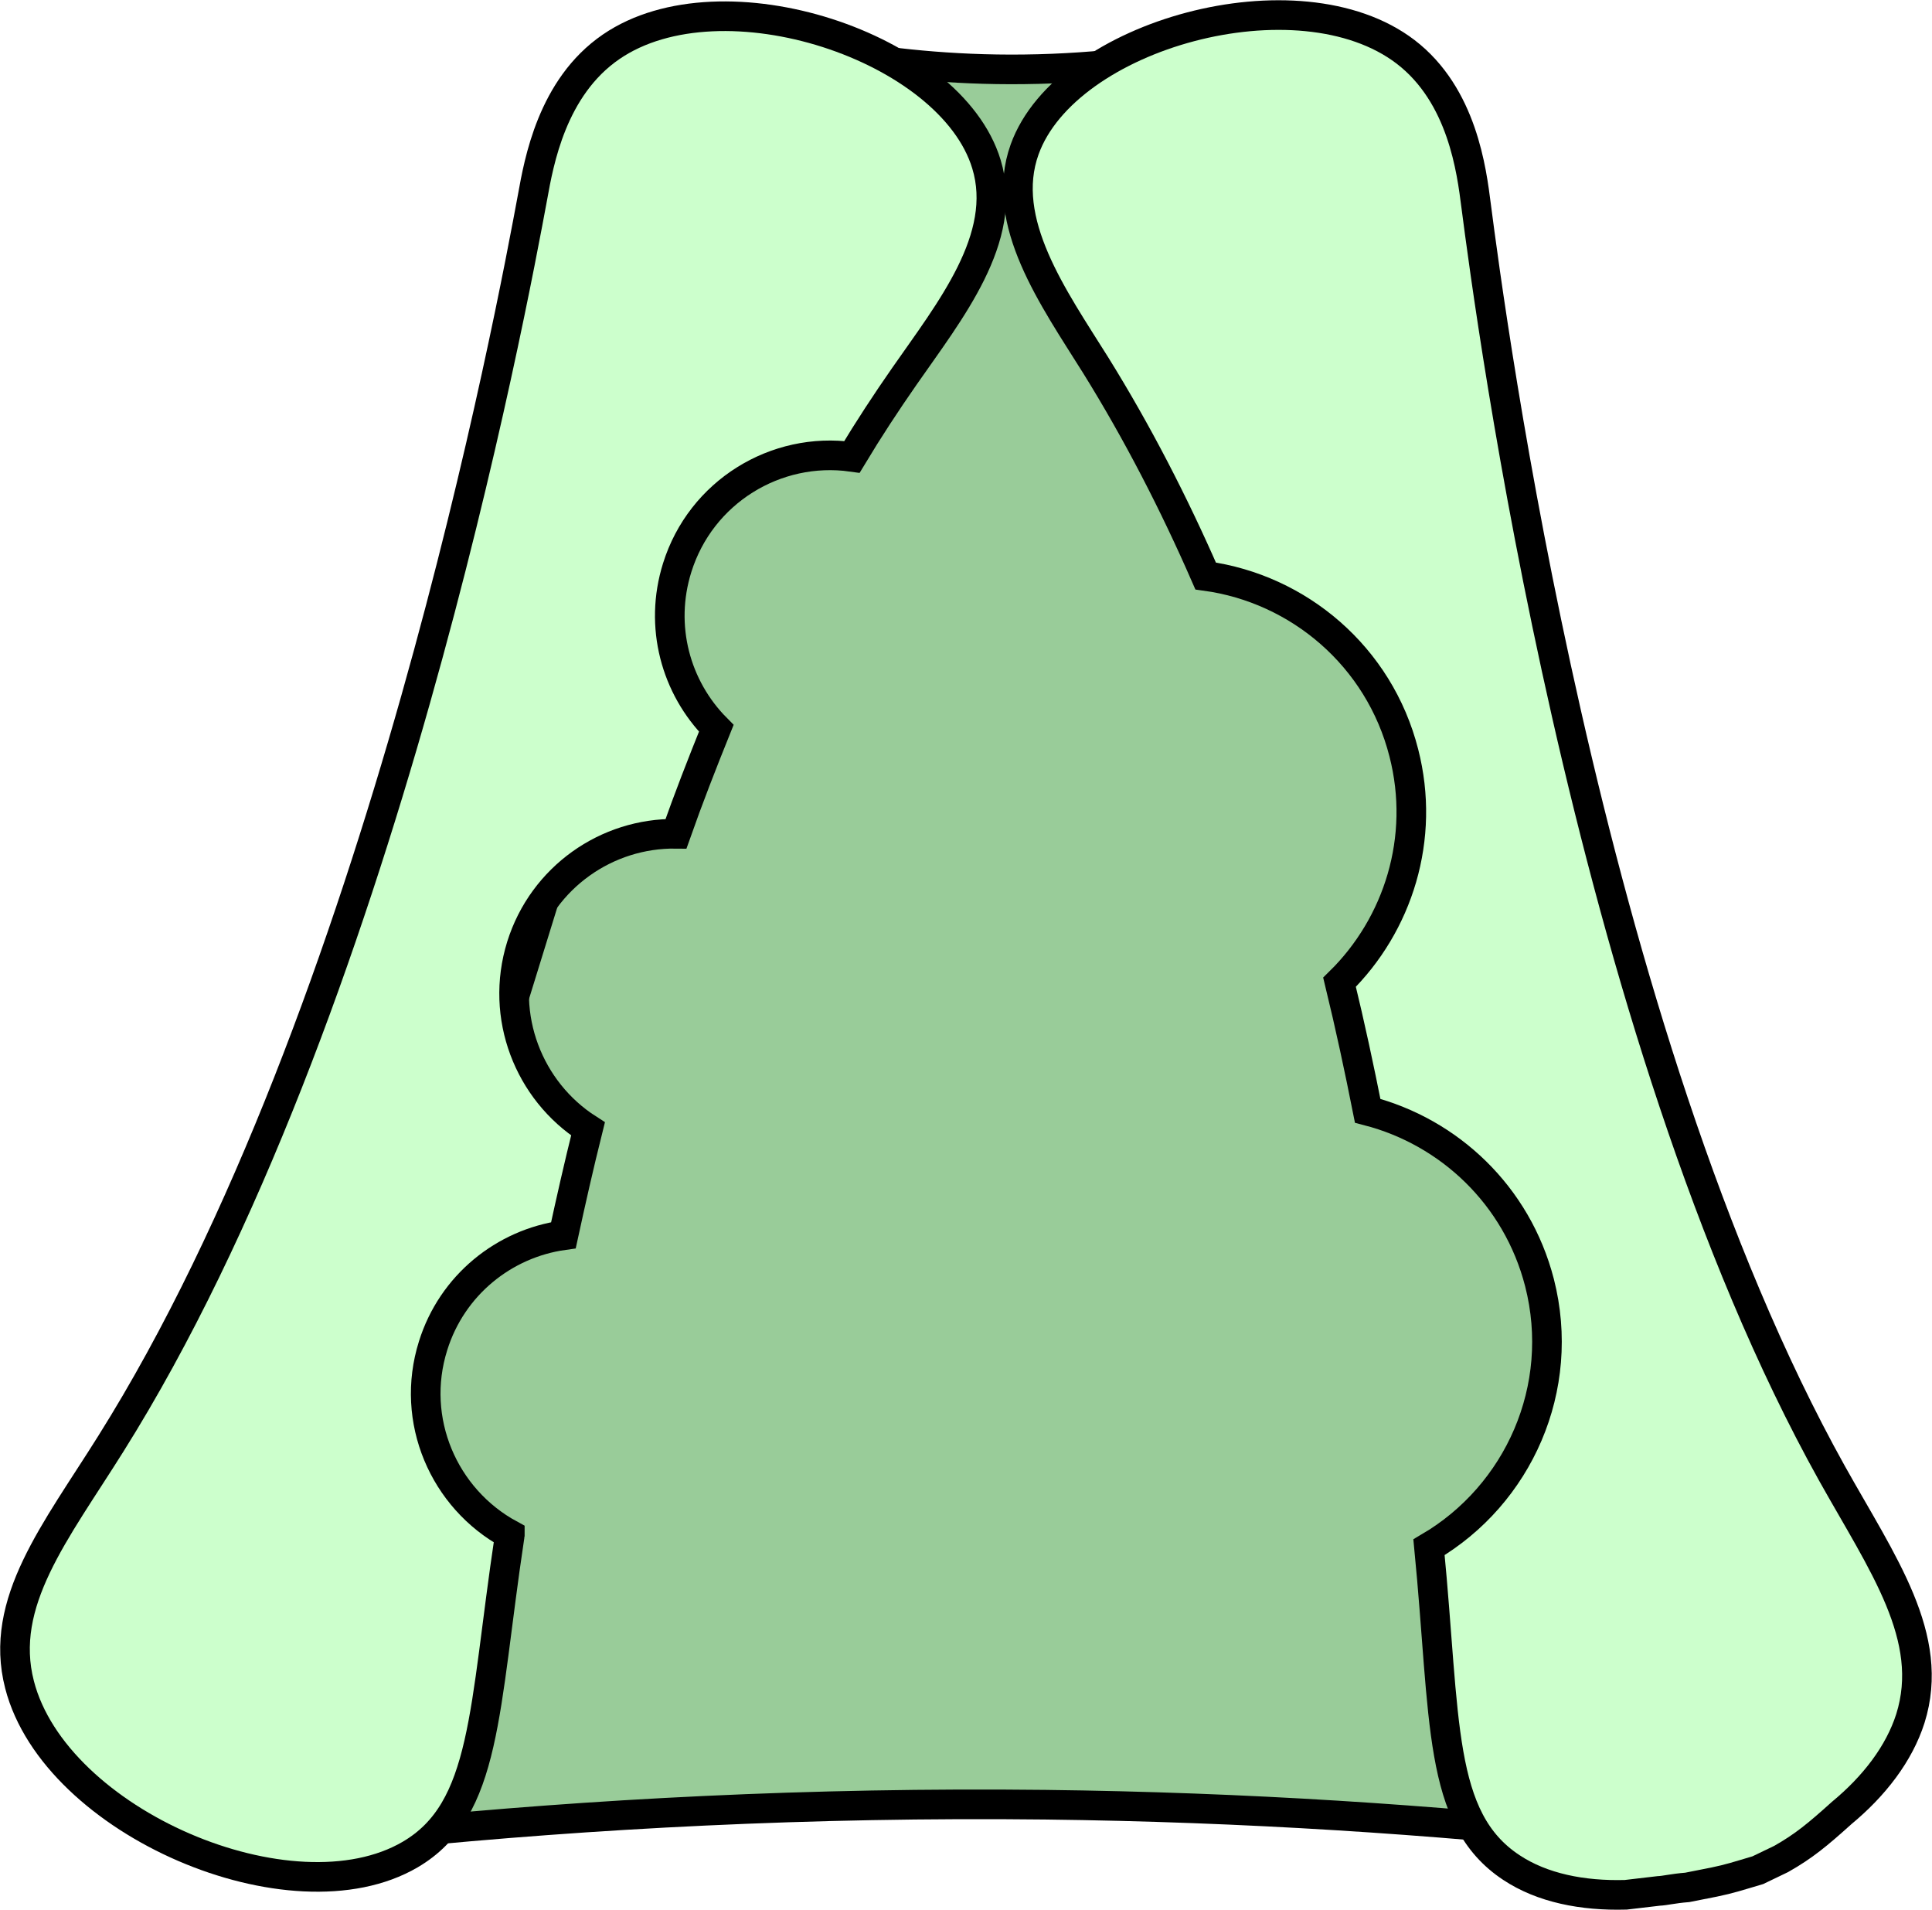
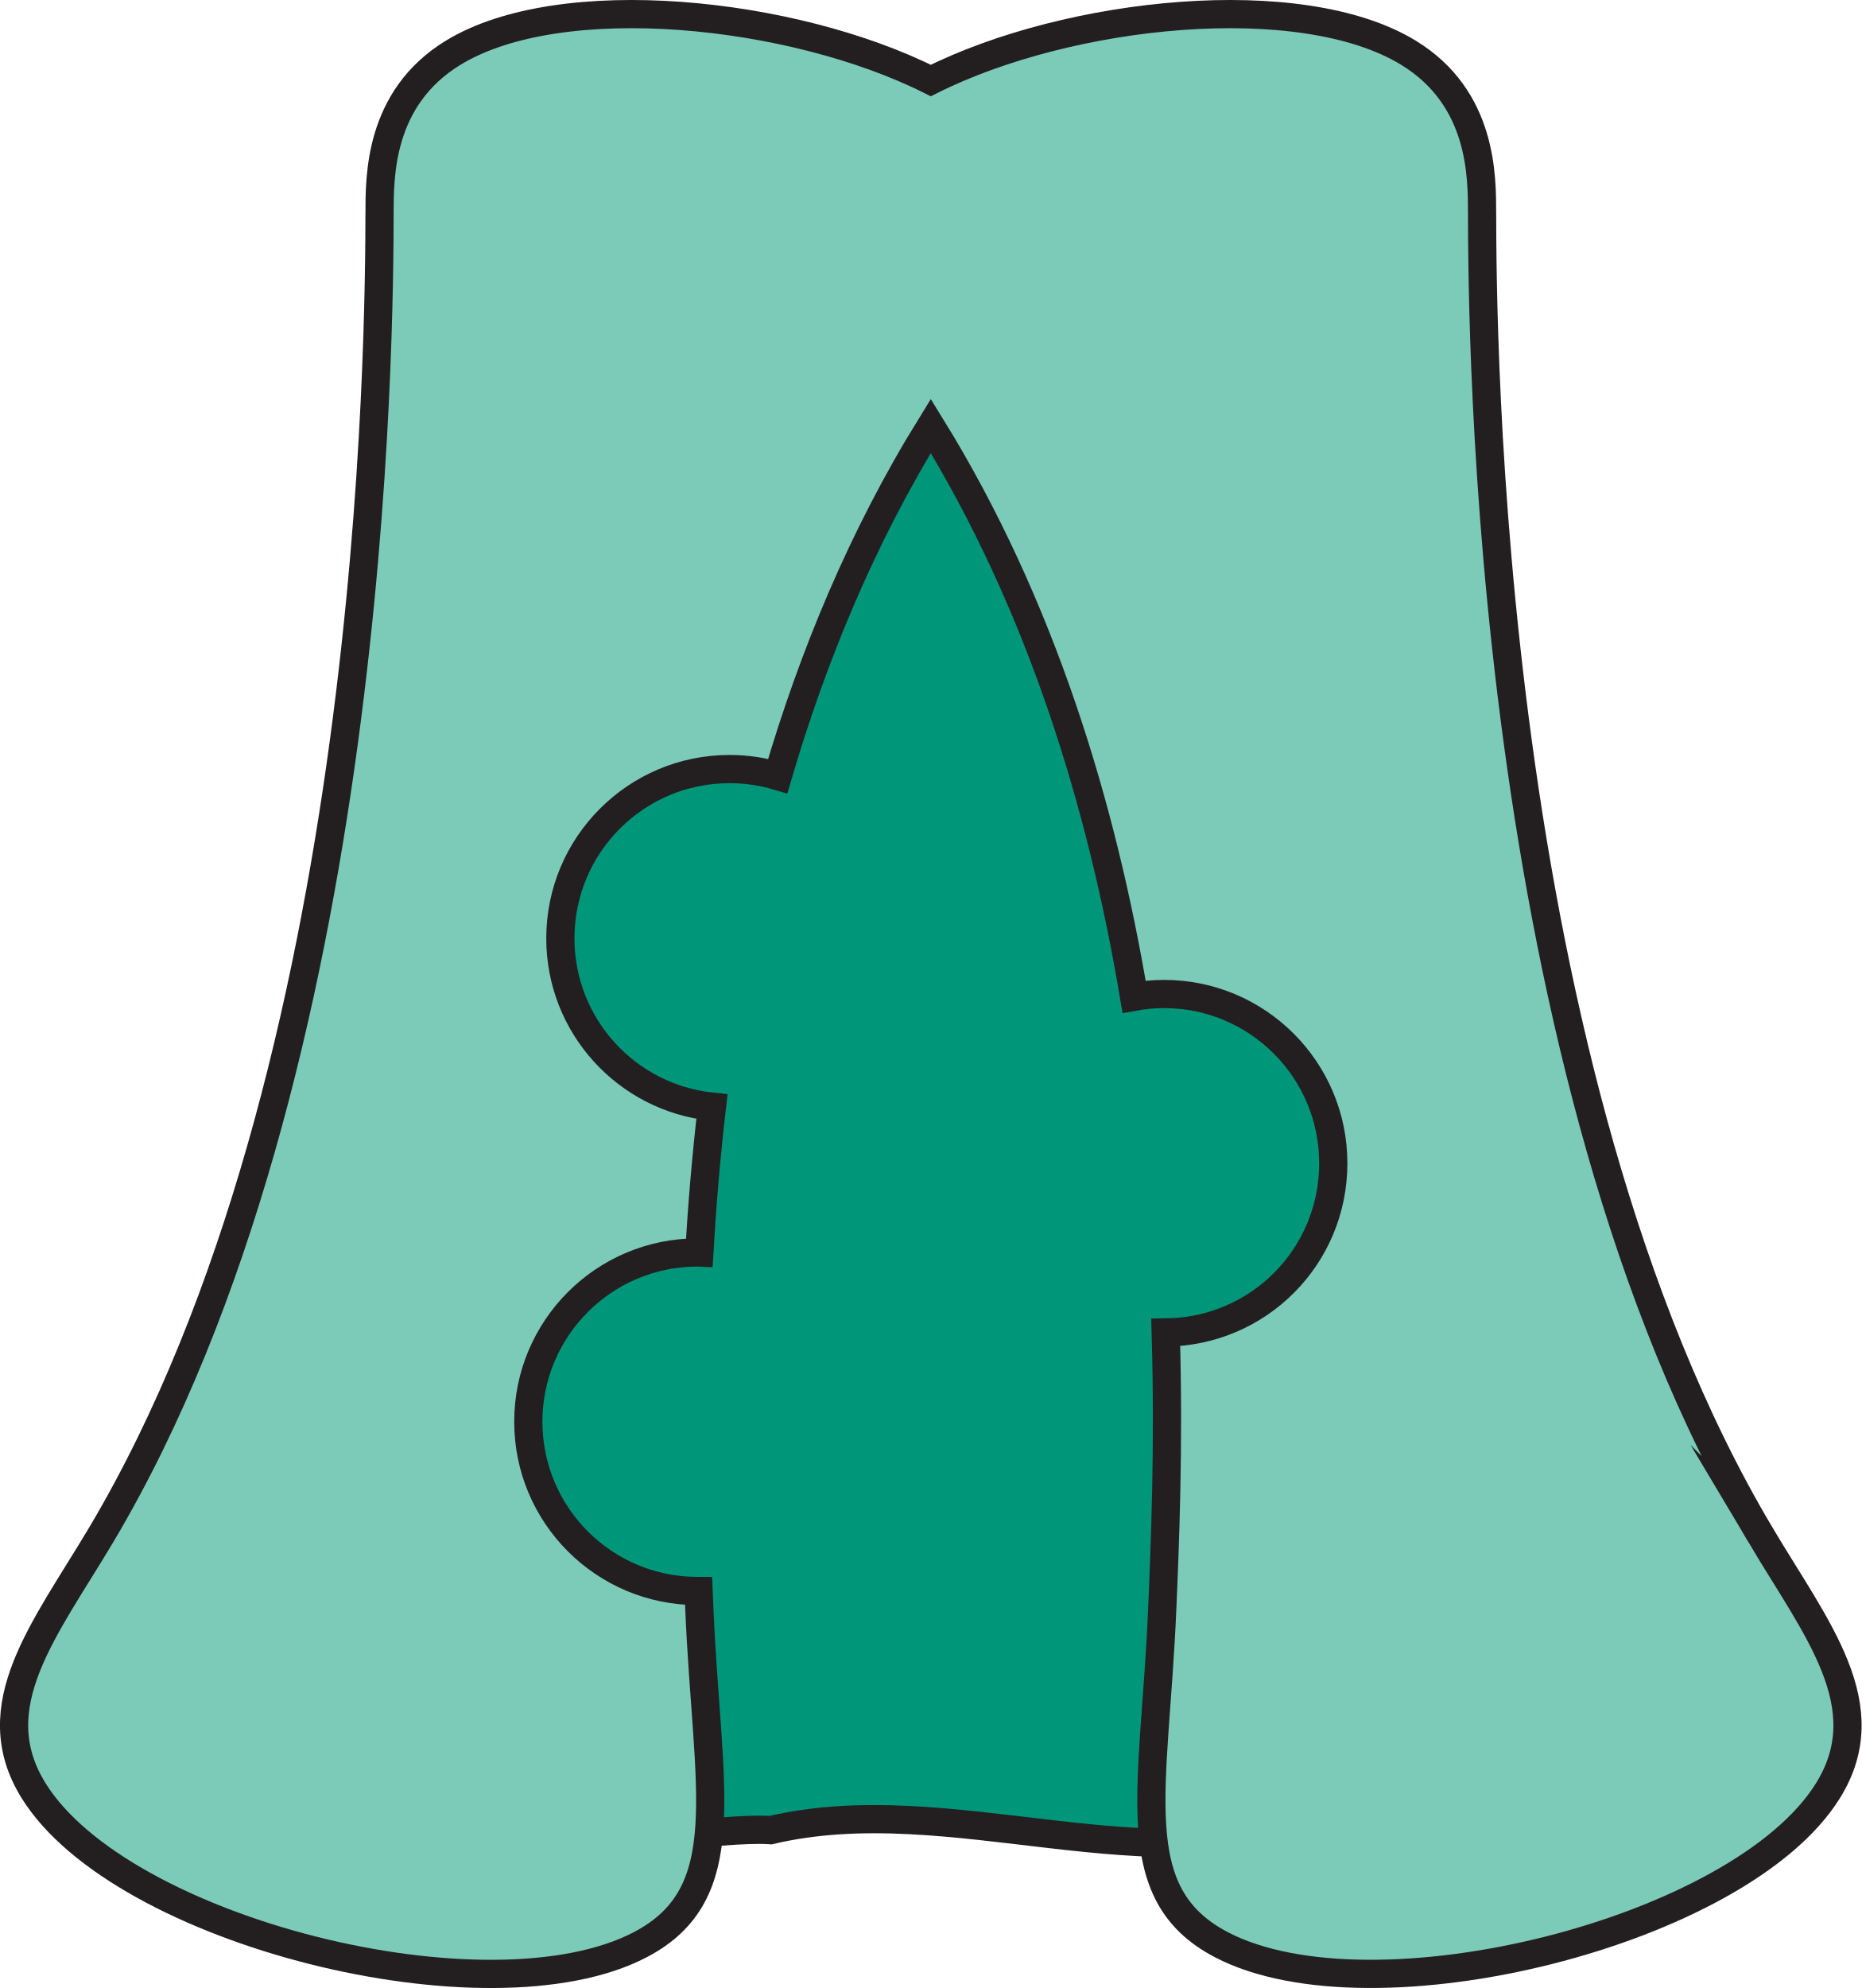
- <svg xmlns="http://www.w3.org/2000/svg" id="Layer_2" data-name="Layer 2" viewBox="0 0 65.22 64.45" width="65.22" height="64.45">
+ <svg xmlns="http://www.w3.org/2000/svg" id="b" data-name="Layer 2" width="660" height="704.66" viewBox="0 0 660 704.66">
  <defs>
    <style>
-       .cls-1 {
-         fill: #9c9;
+       .d {
+         fill: #00967a;
      }

-       .cls-1, .cls-2 {
-         stroke: #000;
+       .d, .e {
+         stroke: #231f20;
        stroke-miterlimit: 10;
+         stroke-width: 10px;
      }

-       .cls-2 {
-         fill: #cfc;
+       .e {
+         fill: #7ccbb9;
      }
    </style>
  </defs>
-   <g id="Layer_2-2" data-name="Layer 2">
-     <text />
-     <text />
-     <path class="cls-1" d="M43.15,4.38c-.96-.67-1.58-1.69-1.85-2.8-1.85.4-4.12.73-6.74.76-2.47.03-4.62-.22-6.4-.53-.35.66-.84,1.24-1.48,1.67L9.97,57.54c2.09.58,3.21,2.41,3.37,4.34,6.62-.66,13.97-1.06,21.95-.97,6.81.08,13.11.51,18.89,1.13.14-.49.34-.95.62-1.37.44-1.42-.3-4.9,1.31-5.37-4.91-17.73-8.05-33.19-12.95-50.92Z" />
-     <path class="cls-2" d="M17.21,51.79c-2.23-1.21-3.38-3.86-2.59-6.37.64-2.05,2.4-3.45,4.4-3.73.25-1.15.52-2.35.83-3.59-2-1.28-2.99-3.79-2.25-6.17.73-2.33,2.89-3.82,5.22-3.79.42-1.19.88-2.37,1.36-3.56-1.37-1.38-1.94-3.44-1.32-5.42.8-2.56,3.33-4.1,5.9-3.74.56-.93,1.15-1.83,1.77-2.72,1.53-2.2,3.53-4.67,2.77-7.16-1.2-3.96-8.92-6.53-12.67-3.96-2,1.37-2.44,3.9-2.65,5.06-.68,3.66-5.1,27.54-14.24,42.09-1.86,2.97-3.8,5.35-3.08,8.13,1.2,4.65,9.2,8.07,13.19,5.73,2.59-1.52,2.47-4.88,3.35-10.72,0-.02,0-.05.01-.07Z" />
-     <path class="cls-2" d="M56.96,63.7l.91-.18c.53-.11.76-.19,1.47-.4l.79-.38c.76-.43,1.23-.82,2.04-1.55,1.1-.91,1.94-2,2.32-3.19.86-2.74-.94-5.22-2.65-8.28-8.36-15.01-11.53-39.09-12.01-42.78-.15-1.17-.46-3.72-2.38-5.19-3.61-2.76-11.46-.59-12.86,3.29-.88,2.44.98,5.02,2.4,7.29,1.41,2.27,2.64,4.66,3.71,7.11,3.14.43,5.86,2.71,6.69,5.97.74,2.88-.19,5.8-2.17,7.74.36,1.48.67,2.93.95,4.34,2.75.71,5.04,2.85,5.8,5.8.91,3.56-.71,7.16-3.73,8.93.57,5.83.28,9.16,2.78,10.81,1.04.69,2.4.96,3.86.92l1.11-.13c.23-.01.47-.08.97-.12Z" />
+   <g id="c" data-name="Layer 1">
+     <g>
+       <path class="d" d="M468.84,643.89c-60.14,25.31-131.58-10.31-195.63,4.82-36.42-2.37-167.81,30.86-145.09-35.19,13.69-30.74,36.84-118.07,38.64-154.24,16.57-143.36,42.14-221.78,6.32-362.49,17.62-100.19,127.38,4.81,193.08-32.12,38.5-1.41,135.15-45.15,125.9,23.57-30.87,134.68,2.06,274.85-26.83,410.08-13.5,86.91,102.24,96,3.62,145.57Z" />
+       <path class="e" d="M624.08,543.98c-97.81-164.46-98.53-428.02-98.65-468.44-.04-12.8.29-40.71-26.07-56.83-38.15-23.34-120.34-14.77-169.37,9.83C280.97,3.94,198.78-4.63,160.63,18.71c-26.36,16.12-26.03,44.03-26.07,56.83-.11,40.43-.84,303.99-98.65,468.44-19.94,33.53-42.59,60.71-24.02,90.7,31.02,50.11,161.34,82.66,215.03,54.67,34.9-18.19,23.73-54.84,21.01-119.15-.08-2-.17-4.1-.26-6.26-.12,0-.24,0-.37,0-33.14,0-60-26.86-60-60s26.86-60,60-60c.21,0,.41.01.62.02.96-16.52,2.4-33.84,4.48-51.69-30.19-3.13-53.74-28.65-53.74-59.67,0-33.14,26.86-60,60-60,5.93,0,11.66.87,17.07,2.48,12.43-42.35,29.88-84.68,54.26-124.11,39.51,63.92,60.84,135.43,72.07,202.32,3.45-.62,7-.96,10.62-.96,33.14,0,60,26.86,60,60s-26.54,59.66-59.4,59.98c1.18,40.74-.26,74.93-1.23,97.88-2.72,64.31-13.89,100.96,21.01,119.15,53.69,27.99,184.01-4.56,215.03-54.67,18.57-29.99-4.08-57.17-24.02-90.7Z" />
+     </g>
  </g>
</svg>
